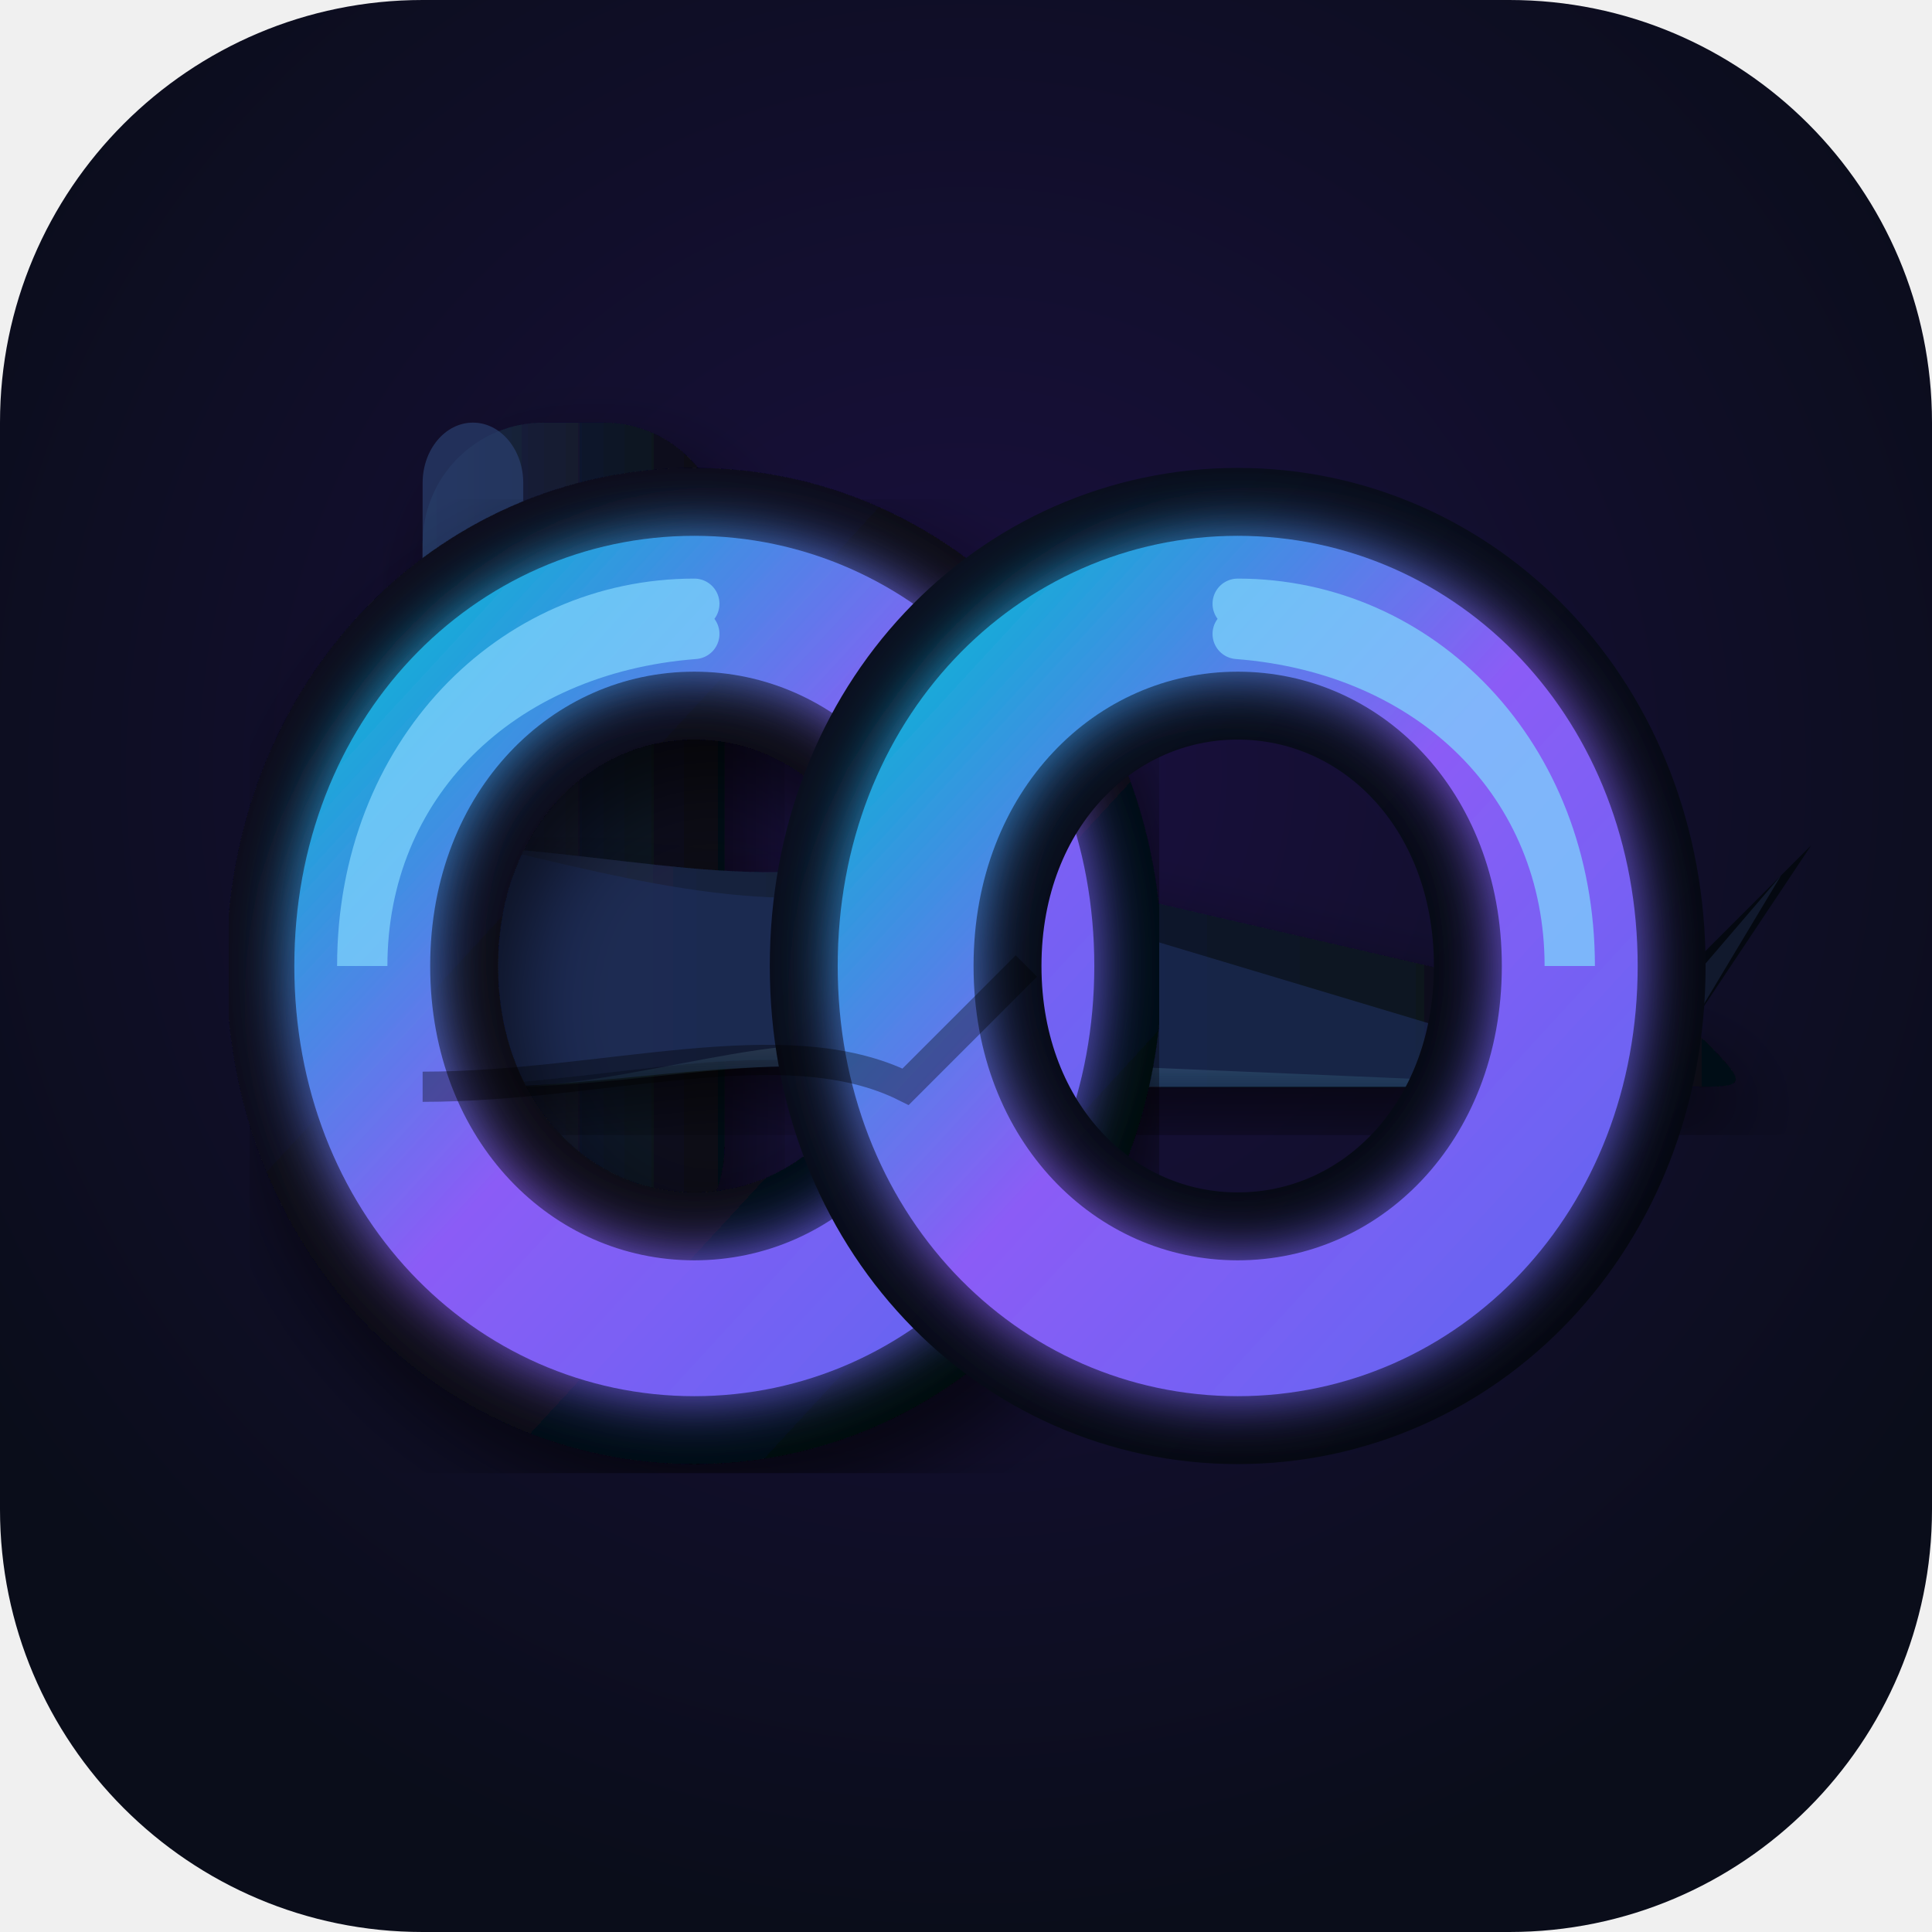
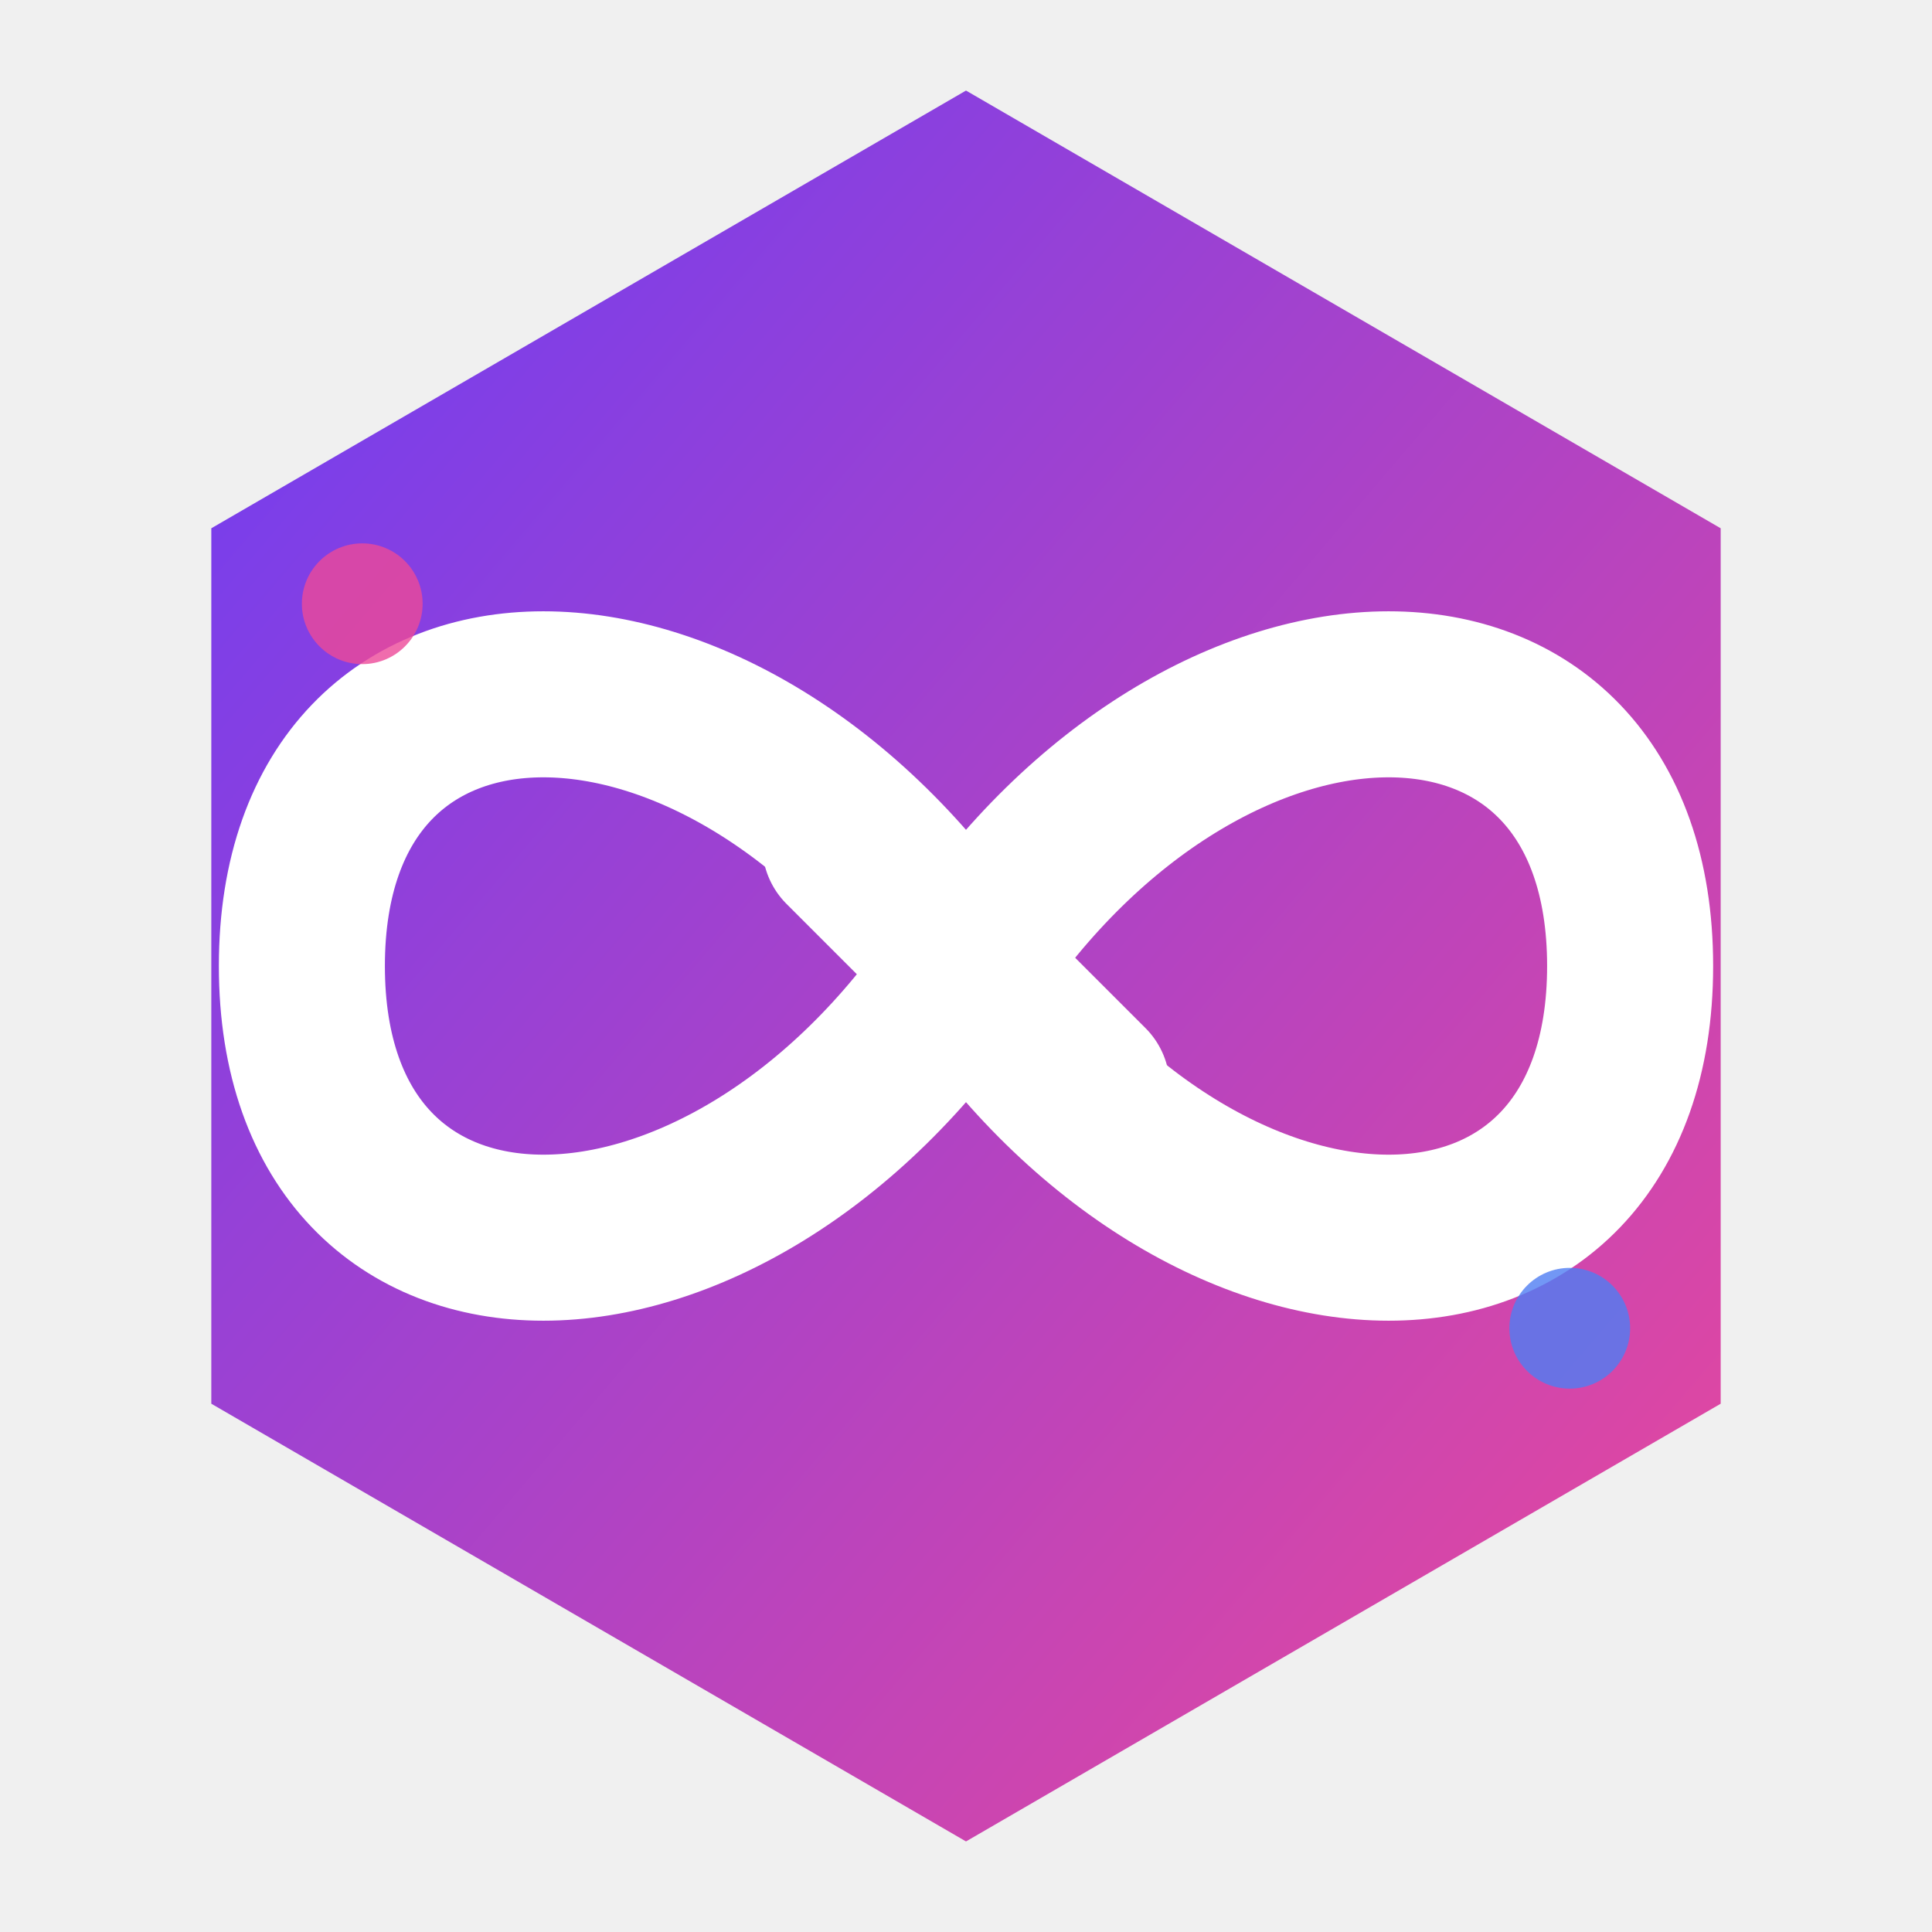
- <svg xmlns="http://www.w3.org/2000/svg" viewBox="0 0 192 192" width="192" height="192">
+ <svg xmlns="http://www.w3.org/2000/svg" viewBox="0 0 64 64" width="192" height="192">
  <defs>
-     <linearGradient id="ribbonGrad" x1="0%" y1="0%" x2="100%" y2="0%">
-       <stop offset="0%" stop-color="#1e2a4a" />
-       <stop offset="100%" stop-color="#060a12" />
+     <linearGradient id="bg" x1="0%" y1="0%" x2="100%" y2="100%">
+       <stop offset="0%" stop-color="#6B3DF5" />
+       <stop offset="100%" stop-color="#EC4899" />
    </linearGradient>
-     <linearGradient id="infOuter" x1="0%" y1="0%" x2="100%" y2="100%">
-       <stop offset="0%" stop-color="#0a0f1e" />
-       <stop offset="100%" stop-color="#050810" />
-     </linearGradient>
-     <linearGradient id="infInner" x1="0%" y1="0%" x2="100%" y2="100%">
-       <stop offset="0%" stop-color="#06B6D4" />
-       <stop offset="50%" stop-color="#8B5CF6" />
-       <stop offset="100%" stop-color="#6366F1" />
-     </linearGradient>
-     <linearGradient id="highlight" x1="0%" y1="0%" x2="0%" y2="100%">
-       <stop offset="0%" stop-color="#BAE6FD" stop-opacity="0.9" />
-       <stop offset="100%" stop-color="#67E8F9" stop-opacity="0.3" />
-     </linearGradient>
-     <filter id="shadow" x="-20%" y="-20%" width="140%" height="140%">
-       <feDropShadow dx="2" dy="4" stdDeviation="4" flood-color="#000" flood-opacity="0.6" />
-     </filter>
-     <filter id="glow" x="-30%" y="-30%" width="160%" height="160%">
-       <feGaussianBlur stdDeviation="3" result="blur" />
-       <feMerge>
-         <feMergeNode in="blur" />
-         <feMergeNode in="SourceGraphic" />
-       </feMerge>
-     </filter>
-     <radialGradient id="bg" cx="50%" cy="40%" r="60%">
-       <stop offset="0%" stop-color="#1a1040" />
-       <stop offset="100%" stop-color="#0a0d1a" />
-     </radialGradient>
  </defs>
-   <rect width="192" height="192" rx="42" fill="url(#bg)" />
-   <rect x="42" y="42" width="30" height="84" rx="12" fill="url(#ribbonGrad)" filter="url(#shadow)" />
-   <rect x="42" y="42" width="10" height="84" rx="6" fill="#2a3f6e" opacity="0.7" />
-   <path d="M 42 108            C 60 108, 78 102, 90 108            L 168 108            C 174 108, 174 108, 168 102            L 90 84            C 78 90, 60 84, 42 84 Z" fill="url(#ribbonGrad)" filter="url(#shadow)" />
-   <path d="M 48 108 C 63 108, 79 103.5, 93 108 L 163 108 L 93 87 C 79 92, 63 87.5, 48 84 Z" fill="#1e2f5e" opacity="0.6" />
-   <path d="M 51 108 C 66 107.8, 80 103.5, 93 108 L 159 108 L 93 105.2 C 80 100.8, 66 107.5, 51 108 Z" fill="url(#highlight)" opacity="0.25" />
-   <path d="M 156 108 L 180 84 L 168 102 Z" fill="#040810" />
-   <path d="M 159 108 L 177 87 L 168 102 Z" fill="#1e2a4a" opacity="0.5" />
-   <path d="M 102 96            C 102 75, 87 60, 69 60            C 51 60, 36 75, 36 96            C 36 117, 51 132, 69 132            C 87 132, 102 117, 102 96" fill="none" stroke="url(#infOuter)" stroke-width="27" stroke-linecap="round" filter="url(#shadow)" />
-   <path d="M 102 96            C 102 75, 87 60, 69 60            C 51 60, 36 75, 36 96            C 36 117, 51 132, 69 132            C 87 132, 102 117, 102 96" fill="none" stroke="url(#infInner)" stroke-width="13.5" stroke-linecap="round" filter="url(#glow)" />
-   <path d="M 69 60 C 51 60, 36 75, 36 96 C 36 78, 49.5 64.5, 69 63" fill="none" stroke="#7DD3FC" stroke-width="5" stroke-linecap="round" opacity="0.75" />
-   <path d="M 90 96            C 90 75, 105 60, 123 60            C 141 60, 156 75, 156 96            C 156 117, 141 132, 123 132            C 105 132, 90 117, 90 96" fill="none" stroke="url(#infOuter)" stroke-width="27" stroke-linecap="round" />
-   <path d="M 90 96            C 90 75, 105 60, 123 60            C 141 60, 156 75, 156 96            C 156 117, 141 132, 123 132            C 105 132, 90 117, 90 96" fill="none" stroke="url(#infInner)" stroke-width="13.5" stroke-linecap="round" filter="url(#glow)" />
-   <path d="M 123 60 C 141 60, 156 75, 156 96 C 156 78, 142.5 64.5, 123 63" fill="none" stroke="#7DD3FC" stroke-width="5" stroke-linecap="round" opacity="0.75" />
-   <path d="M 42 108 C 60 108, 78 102, 90 108 L 102 96" fill="none" stroke="#000" stroke-width="3" opacity="0.35" />
+   <polygon points="32,3 57,17.5 57,46.5 32,61 7,46.5 7,17.5" fill="url(#bg)" />
+   <path d="M32 32 C24 20, 10 20, 10 32 C10 44, 24 44, 32 32" fill="none" stroke="white" stroke-width="5.5" stroke-linecap="round" />
+   <path d="M32 32 C40 44, 54 44, 54 32 C54 20, 40 20, 32 32" fill="none" stroke="white" stroke-width="5.5" stroke-linecap="round" />
+   <line x1="28" y1="28" x2="36" y2="36" stroke="white" stroke-width="5.5" stroke-linecap="round" />
+   <circle cx="12" cy="20" r="2" fill="#EC4899" opacity="0.8" />
+   <circle cx="52" cy="44" r="2" fill="#4F7DF3" opacity="0.8" />
</svg>
